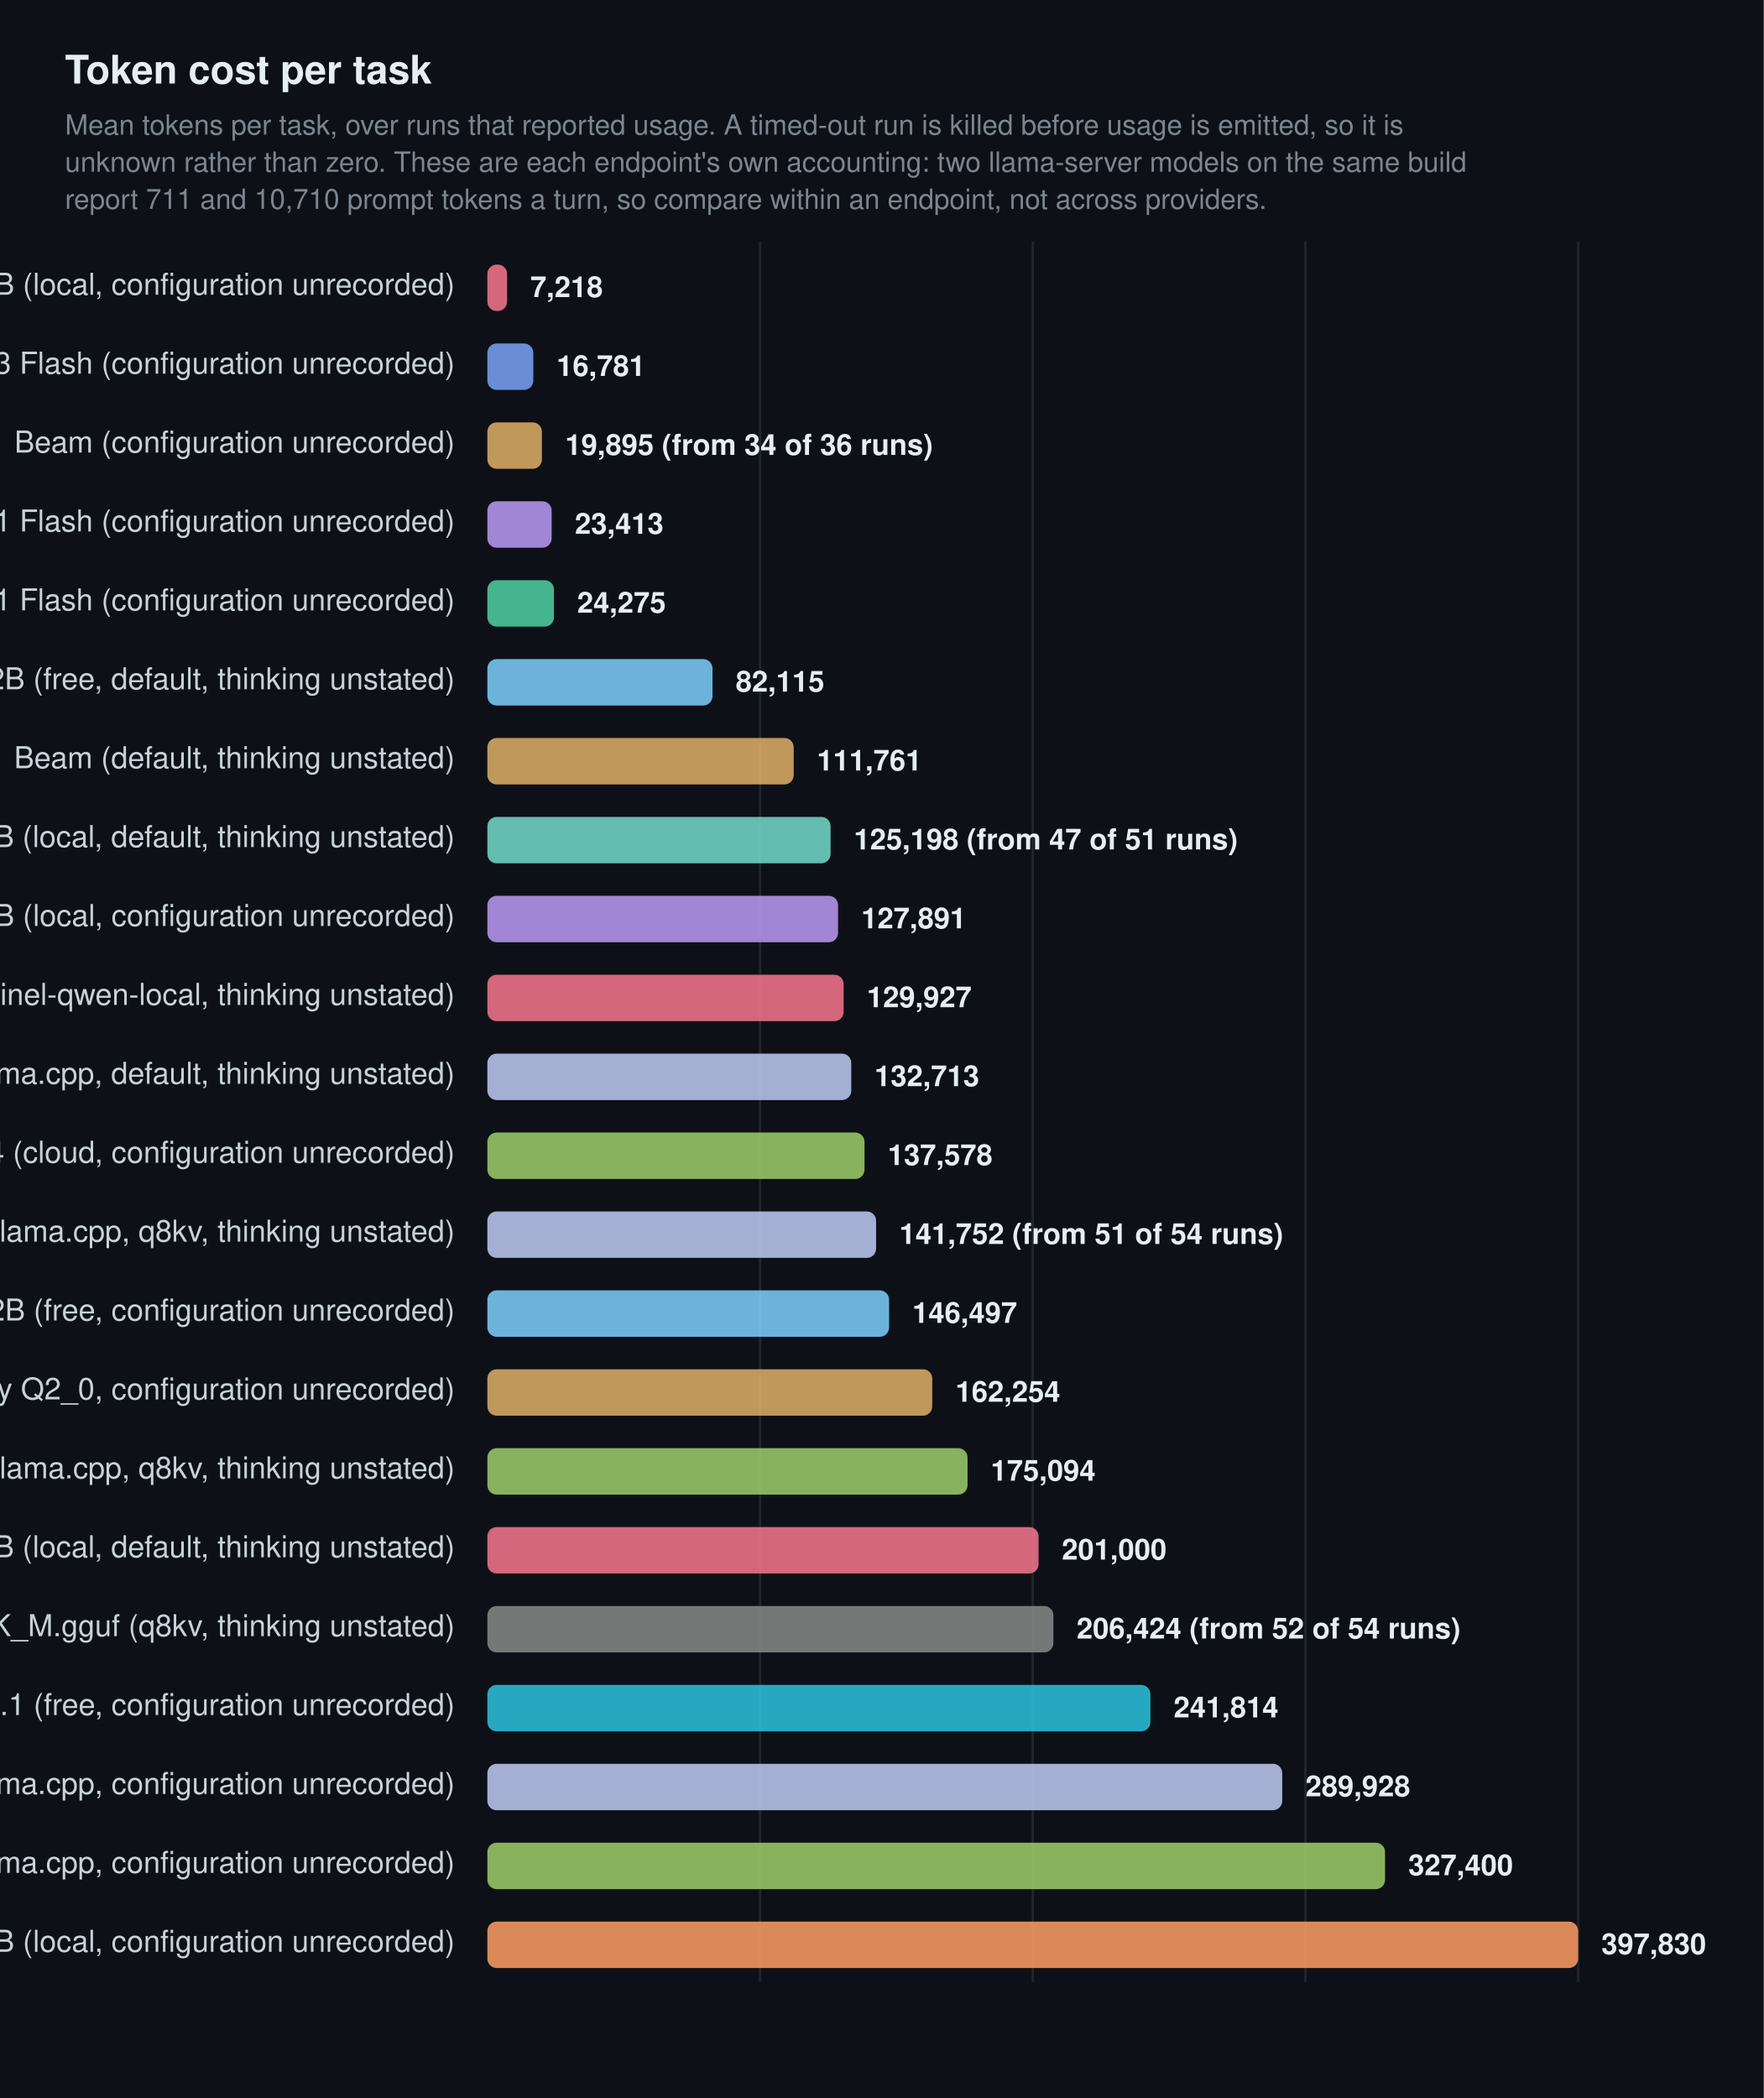
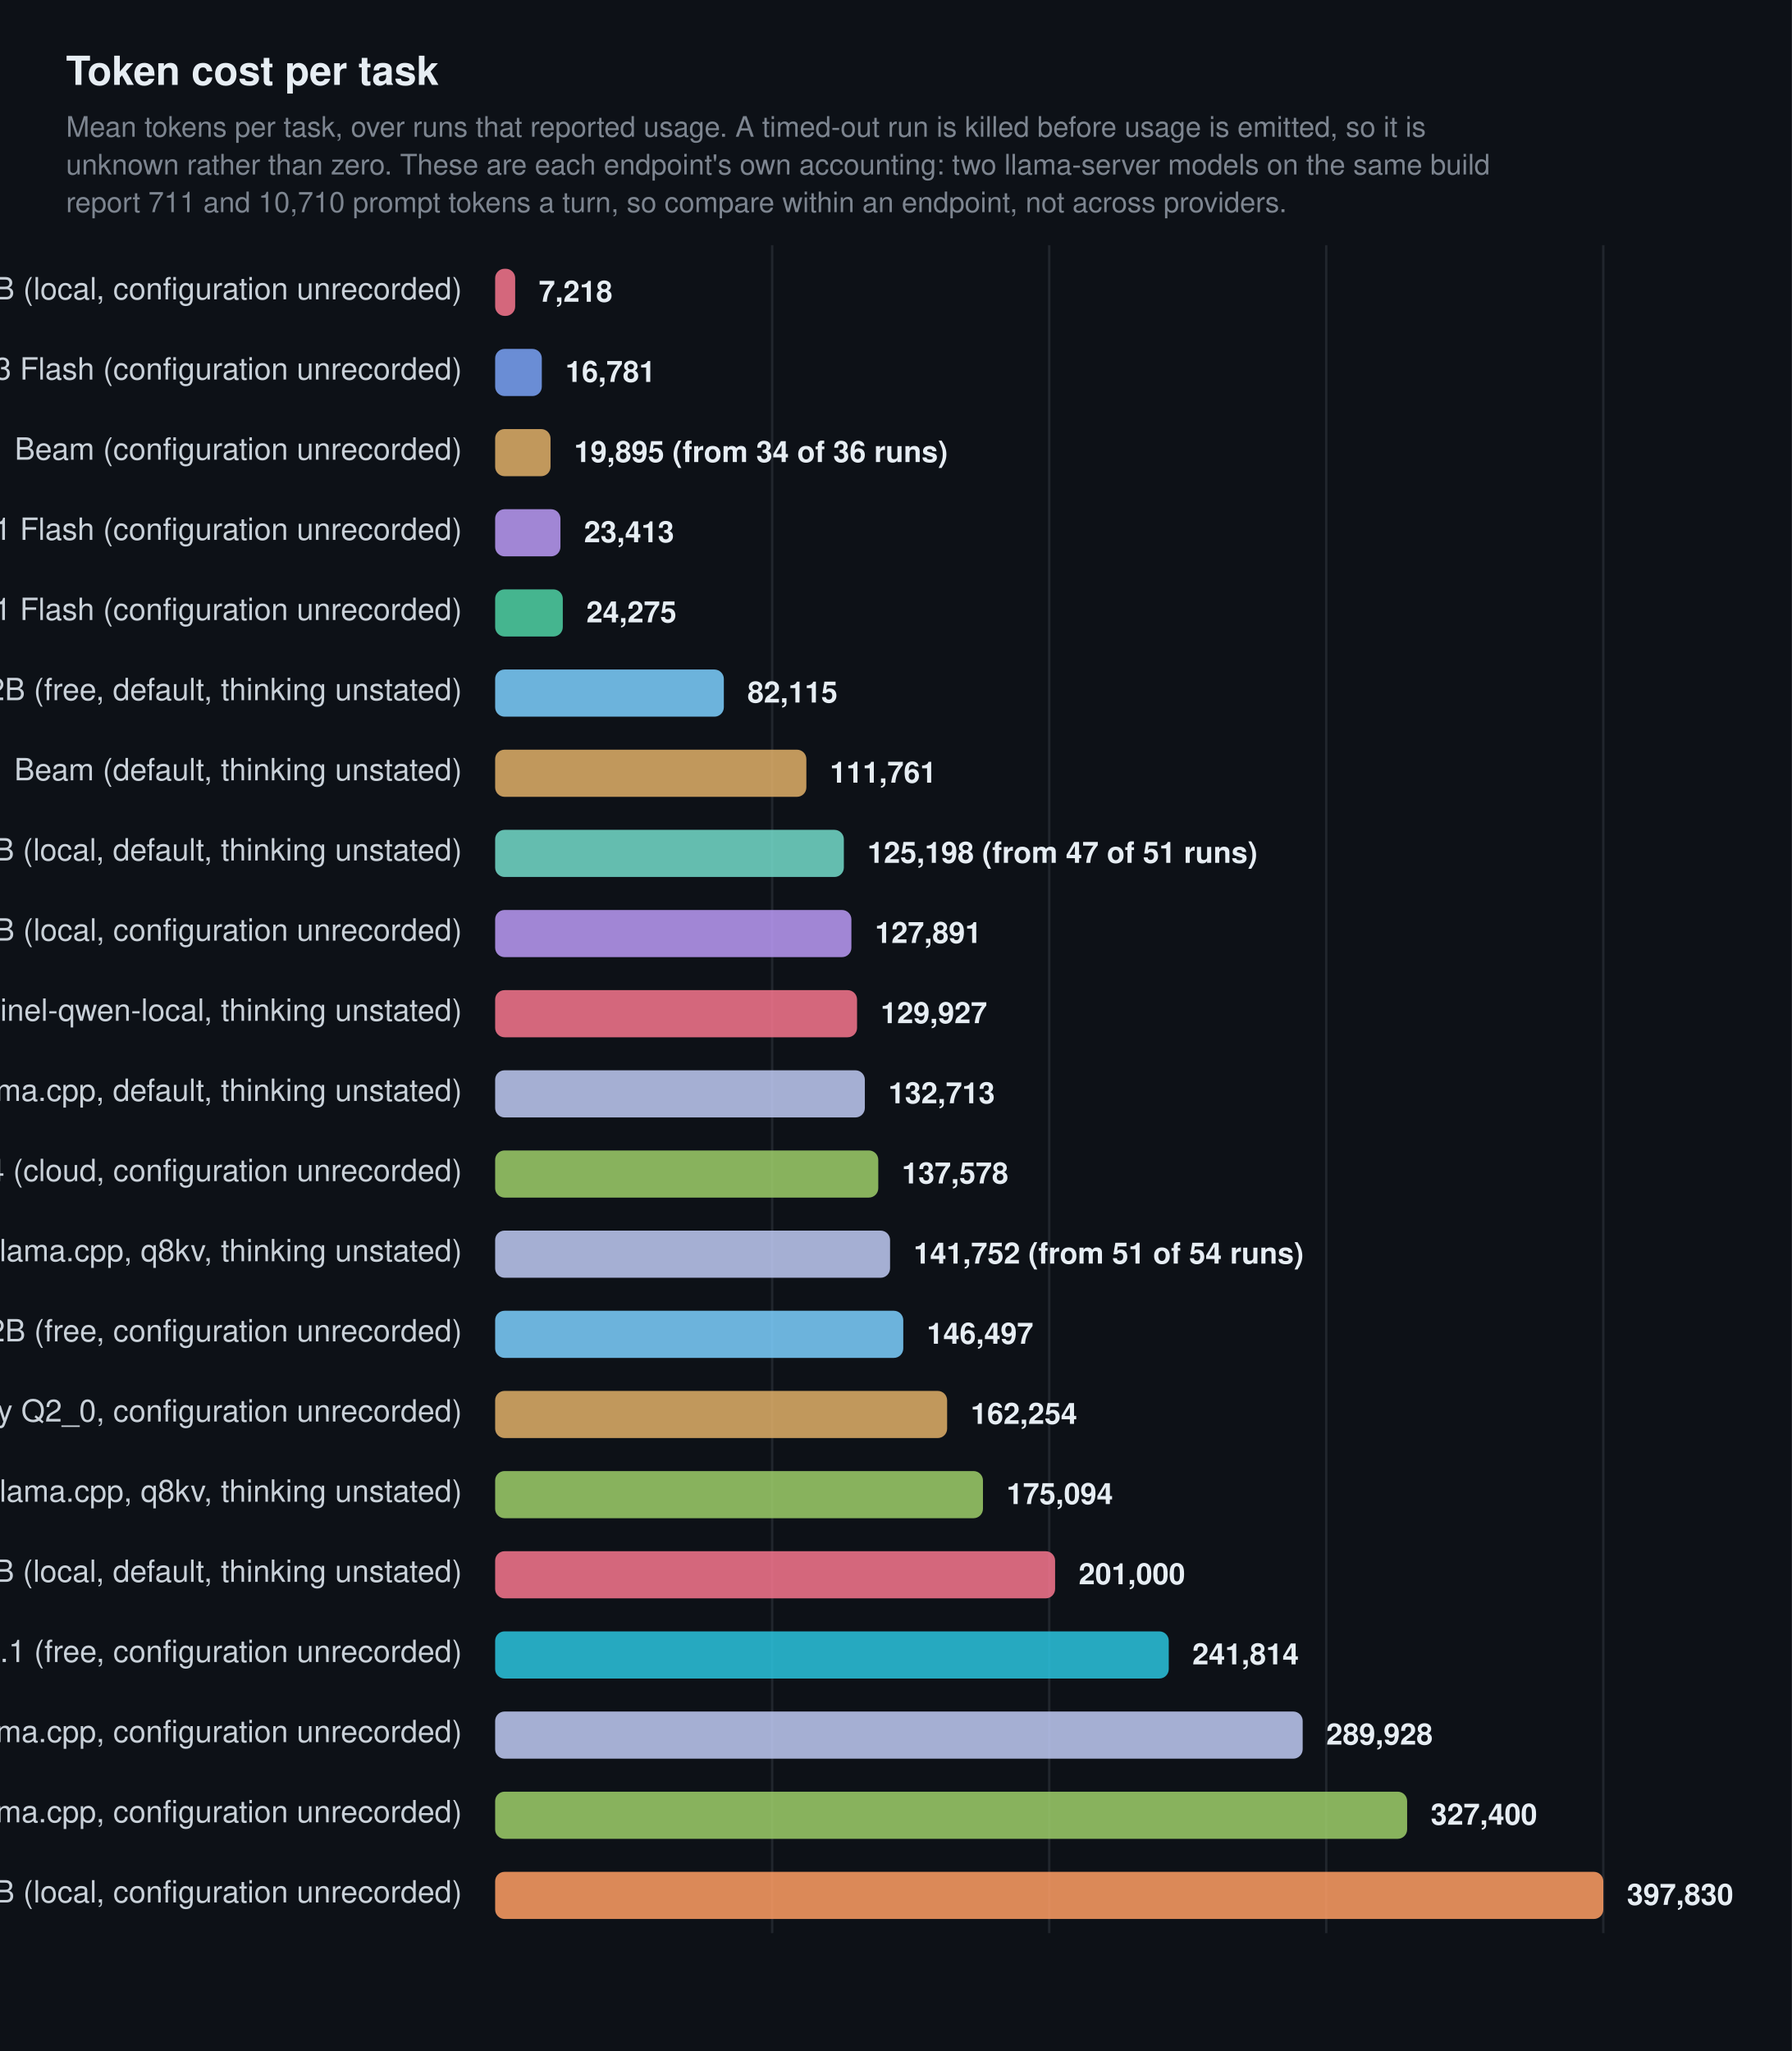
- <svg xmlns="http://www.w3.org/2000/svg" width="760" height="904" viewBox="0 0 760 904" font-family="ui-sans-serif, -apple-system, Segoe UI, Helvetica, Arial, sans-serif">
+ <svg xmlns="http://www.w3.org/2000/svg" width="760" height="870" viewBox="0 0 760 870" font-family="ui-sans-serif, -apple-system, Segoe UI, Helvetica, Arial, sans-serif">
  <rect width="100%" height="100%" fill="#0d1117" />
  <text x="28" y="36" fill="#e6edf3" font-size="17" font-weight="600">Token cost per task</text>
  <text x="28" y="58" fill="#7d8590" font-size="12">Mean tokens per task, over runs that reported usage. A timed-out run is killed before usage is emitted, so it is</text>
  <text x="28" y="74" fill="#7d8590" font-size="12">unknown rather than zero. These are each endpoint's own accounting: two llama-server models on the same build</text>
  <text x="28" y="90" fill="#7d8590" font-size="12">report 711 and 10,710 prompt tokens a turn, so compare within an endpoint, not across providers.</text>
-   <line x1="327.5" y1="104" x2="327.5" y2="854" stroke="#21262d" stroke-width="1" />
-   <line x1="445.0" y1="104" x2="445.0" y2="854" stroke="#21262d" stroke-width="1" />
-   <line x1="562.5" y1="104" x2="562.5" y2="854" stroke="#21262d" stroke-width="1" />
-   <line x1="680.0" y1="104" x2="680.0" y2="854" stroke="#21262d" stroke-width="1" />
+   <line x1="327.5" y1="104" x2="327.5" y2="820" stroke="#21262d" stroke-width="1" />
+   <line x1="445.0" y1="104" x2="445.0" y2="820" stroke="#21262d" stroke-width="1" />
+   <line x1="562.5" y1="104" x2="562.5" y2="820" stroke="#21262d" stroke-width="1" />
+   <line x1="680.0" y1="104" x2="680.0" y2="820" stroke="#21262d" stroke-width="1" />
  <text x="196" y="127" fill="#c9d1d9" font-size="13" text-anchor="end">Qwen3.6 35B (local, configuration unrecorded)</text>
  <rect x="210" y="114" width="8.5" height="20" rx="4" fill="#f7768e" opacity="0.85" />
  <text x="228.5" y="128" fill="#e6edf3" font-size="12.5" font-weight="600">7,218</text>
  <text x="196" y="161" fill="#c9d1d9" font-size="13" text-anchor="end">GLM-5.3 Flash (configuration unrecorded)</text>
  <rect x="210" y="148" width="19.8" height="20" rx="4" fill="#7aa2f7" opacity="0.85" />
  <text x="239.8" y="162" fill="#e6edf3" font-size="12.5" font-weight="600">16,781</text>
  <text x="196" y="195" fill="#c9d1d9" font-size="13" text-anchor="end">Beam (configuration unrecorded)</text>
  <rect x="210" y="182" width="23.5" height="20" rx="4" fill="#e0af68" opacity="0.85" />
  <text x="243.5" y="196" fill="#e6edf3" font-size="12.5" font-weight="600">19,895  (from 34 of 36 runs)</text>
  <text x="196" y="229" fill="#c9d1d9" font-size="13" text-anchor="end">MiniMax M3.1 Flash (configuration unrecorded)</text>
  <rect x="210" y="216" width="27.7" height="20" rx="4" fill="#bb9af7" opacity="0.85" />
  <text x="247.7" y="230" fill="#e6edf3" font-size="12.5" font-weight="600">23,413</text>
  <text x="196" y="263" fill="#c9d1d9" font-size="13" text-anchor="end">DeepSeek V4.1 Flash (configuration unrecorded)</text>
  <rect x="210" y="250" width="28.7" height="20" rx="4" fill="#4fd1a5" opacity="0.85" />
  <text x="248.7" y="264" fill="#e6edf3" font-size="12.5" font-weight="600">24,275</text>
  <text x="196" y="297" fill="#c9d1d9" font-size="13" text-anchor="end">Ornith 1.5 122B (free, default, thinking unstated)</text>
  <rect x="210" y="284" width="97.0" height="20" rx="4" fill="#7dcfff" opacity="0.85" />
  <text x="317.0" y="298" fill="#e6edf3" font-size="12.5" font-weight="600">82,115</text>
  <text x="196" y="331" fill="#c9d1d9" font-size="13" text-anchor="end">Beam (default, thinking unstated)</text>
  <rect x="210" y="318" width="132.0" height="20" rx="4" fill="#e0af68" opacity="0.85" />
  <text x="352.0" y="332" fill="#e6edf3" font-size="12.5" font-weight="600">111,761</text>
  <text x="196" y="365" fill="#c9d1d9" font-size="13" text-anchor="end">Logics-SWE Qwen3.6 35B (local, default, thinking unstated)</text>
  <rect x="210" y="352" width="147.9" height="20" rx="4" fill="#73daca" opacity="0.85" />
  <text x="367.9" y="366" fill="#e6edf3" font-size="12.5" font-weight="600">125,198  (from 47 of 51 runs)</text>
  <text x="196" y="399" fill="#c9d1d9" font-size="13" text-anchor="end">Groot 19B (local, configuration unrecorded)</text>
  <rect x="210" y="386" width="151.1" height="20" rx="4" fill="#bb9af7" opacity="0.85" />
  <text x="371.1" y="400" fill="#e6edf3" font-size="12.5" font-weight="600">127,891</text>
  <text x="196" y="433" fill="#c9d1d9" font-size="13" text-anchor="end">Qwen3.6 35B (local, sentinel-qwen-local, thinking unstated)</text>
  <rect x="210" y="420" width="153.5" height="20" rx="4" fill="#f7768e" opacity="0.85" />
  <text x="373.5" y="434" fill="#e6edf3" font-size="12.5" font-weight="600">129,927</text>
  <text x="196" y="467" fill="#c9d1d9" font-size="13" text-anchor="end">Ornith 1.5 9B (llama.cpp, default, thinking unstated)</text>
  <rect x="210" y="454" width="156.8" height="20" rx="4" fill="#c0caf5" opacity="0.85" />
  <text x="376.8" y="468" fill="#e6edf3" font-size="12.5" font-weight="600">132,713</text>
  <text x="196" y="501" fill="#c9d1d9" font-size="13" text-anchor="end">Gemma 4 (cloud, configuration unrecorded)</text>
  <rect x="210" y="488" width="162.5" height="20" rx="4" fill="#9ece6a" opacity="0.85" />
  <text x="382.5" y="502" fill="#e6edf3" font-size="12.5" font-weight="600">137,578</text>
  <text x="196" y="535" fill="#c9d1d9" font-size="13" text-anchor="end">Ornith 1.5 9B (llama.cpp, q8kv, thinking unstated)</text>
  <rect x="210" y="522" width="167.5" height="20" rx="4" fill="#c0caf5" opacity="0.85" />
  <text x="387.5" y="536" fill="#e6edf3" font-size="12.5" font-weight="600">141,752  (from 51 of 54 runs)</text>
  <text x="196" y="569" fill="#c9d1d9" font-size="13" text-anchor="end">Ornith 1.5 122B (free, configuration unrecorded)</text>
  <rect x="210" y="556" width="173.1" height="20" rx="4" fill="#7dcfff" opacity="0.85" />
  <text x="393.1" y="570" fill="#e6edf3" font-size="12.5" font-weight="600">146,497</text>
  <text x="196" y="603" fill="#c9d1d9" font-size="13" text-anchor="end">Bonsai 2 9B (ternary Q2_0, configuration unrecorded)</text>
  <rect x="210" y="590" width="191.7" height="20" rx="4" fill="#e0af68" opacity="0.85" />
  <text x="411.7" y="604" fill="#e6edf3" font-size="12.5" font-weight="600">162,254</text>
  <text x="196" y="637" fill="#c9d1d9" font-size="13" text-anchor="end">LFM3 1.7B (llama.cpp, q8kv, thinking unstated)</text>
  <rect x="210" y="624" width="206.9" height="20" rx="4" fill="#9ece6a" opacity="0.85" />
  <text x="426.9" y="638" fill="#e6edf3" font-size="12.5" font-weight="600">175,094</text>
  <text x="196" y="671" fill="#c9d1d9" font-size="13" text-anchor="end">GLM-4.7-Flash 30B (local, default, thinking unstated)</text>
  <rect x="210" y="658" width="237.5" height="20" rx="4" fill="#f7768e" opacity="0.85" />
  <text x="457.5" y="672" fill="#e6edf3" font-size="12.5" font-weight="600">201,000</text>
-   <text x="196" y="705" fill="#c9d1d9" font-size="13" text-anchor="end">MiMo-V2.6-Distill-Qwen-9B-Q4_K_M.gguf (q8kv, thinking unstated)</text>
-   <rect x="210" y="692" width="243.9" height="20" rx="4" fill="#888888" opacity="0.85" />
-   <text x="463.9" y="706" fill="#e6edf3" font-size="12.5" font-weight="600">206,424  (from 52 of 54 runs)</text>
-   <text x="196" y="739" fill="#c9d1d9" font-size="13" text-anchor="end">Laguna S 2.1 (free, configuration unrecorded)</text>
-   <rect x="210" y="726" width="285.7" height="20" rx="4" fill="#2ac3de" opacity="0.85" />
-   <text x="505.7" y="740" fill="#e6edf3" font-size="12.5" font-weight="600">241,814</text>
-   <text x="196" y="773" fill="#c9d1d9" font-size="13" text-anchor="end">Ornith 1.5 9B (llama.cpp, configuration unrecorded)</text>
-   <rect x="210" y="760" width="342.5" height="20" rx="4" fill="#c0caf5" opacity="0.85" />
-   <text x="562.5" y="774" fill="#e6edf3" font-size="12.5" font-weight="600">289,928</text>
-   <text x="196" y="807" fill="#c9d1d9" font-size="13" text-anchor="end">LFM3 1.7B (llama.cpp, configuration unrecorded)</text>
-   <rect x="210" y="794" width="386.8" height="20" rx="4" fill="#9ece6a" opacity="0.85" />
-   <text x="606.8" y="808" fill="#e6edf3" font-size="12.5" font-weight="600">327,400</text>
-   <text x="196" y="841" fill="#c9d1d9" font-size="13" text-anchor="end">Nemotron 3.5 Lightning 30B (local, configuration unrecorded)</text>
-   <rect x="210" y="828" width="470.0" height="20" rx="4" fill="#ff9e64" opacity="0.85" />
-   <text x="690.0" y="842" fill="#e6edf3" font-size="12.5" font-weight="600">397,830</text>
+   <text x="196" y="705" fill="#c9d1d9" font-size="13" text-anchor="end">Laguna S 2.1 (free, configuration unrecorded)</text>
+   <rect x="210" y="692" width="285.7" height="20" rx="4" fill="#2ac3de" opacity="0.85" />
+   <text x="505.7" y="706" fill="#e6edf3" font-size="12.5" font-weight="600">241,814</text>
+   <text x="196" y="739" fill="#c9d1d9" font-size="13" text-anchor="end">Ornith 1.5 9B (llama.cpp, configuration unrecorded)</text>
+   <rect x="210" y="726" width="342.5" height="20" rx="4" fill="#c0caf5" opacity="0.85" />
+   <text x="562.5" y="740" fill="#e6edf3" font-size="12.5" font-weight="600">289,928</text>
+   <text x="196" y="773" fill="#c9d1d9" font-size="13" text-anchor="end">LFM3 1.7B (llama.cpp, configuration unrecorded)</text>
+   <rect x="210" y="760" width="386.8" height="20" rx="4" fill="#9ece6a" opacity="0.85" />
+   <text x="606.8" y="774" fill="#e6edf3" font-size="12.5" font-weight="600">327,400</text>
+   <text x="196" y="807" fill="#c9d1d9" font-size="13" text-anchor="end">Nemotron 3.5 Lightning 30B (local, configuration unrecorded)</text>
+   <rect x="210" y="794" width="470.0" height="20" rx="4" fill="#ff9e64" opacity="0.85" />
+   <text x="690.0" y="808" fill="#e6edf3" font-size="12.5" font-weight="600">397,830</text>
</svg>
